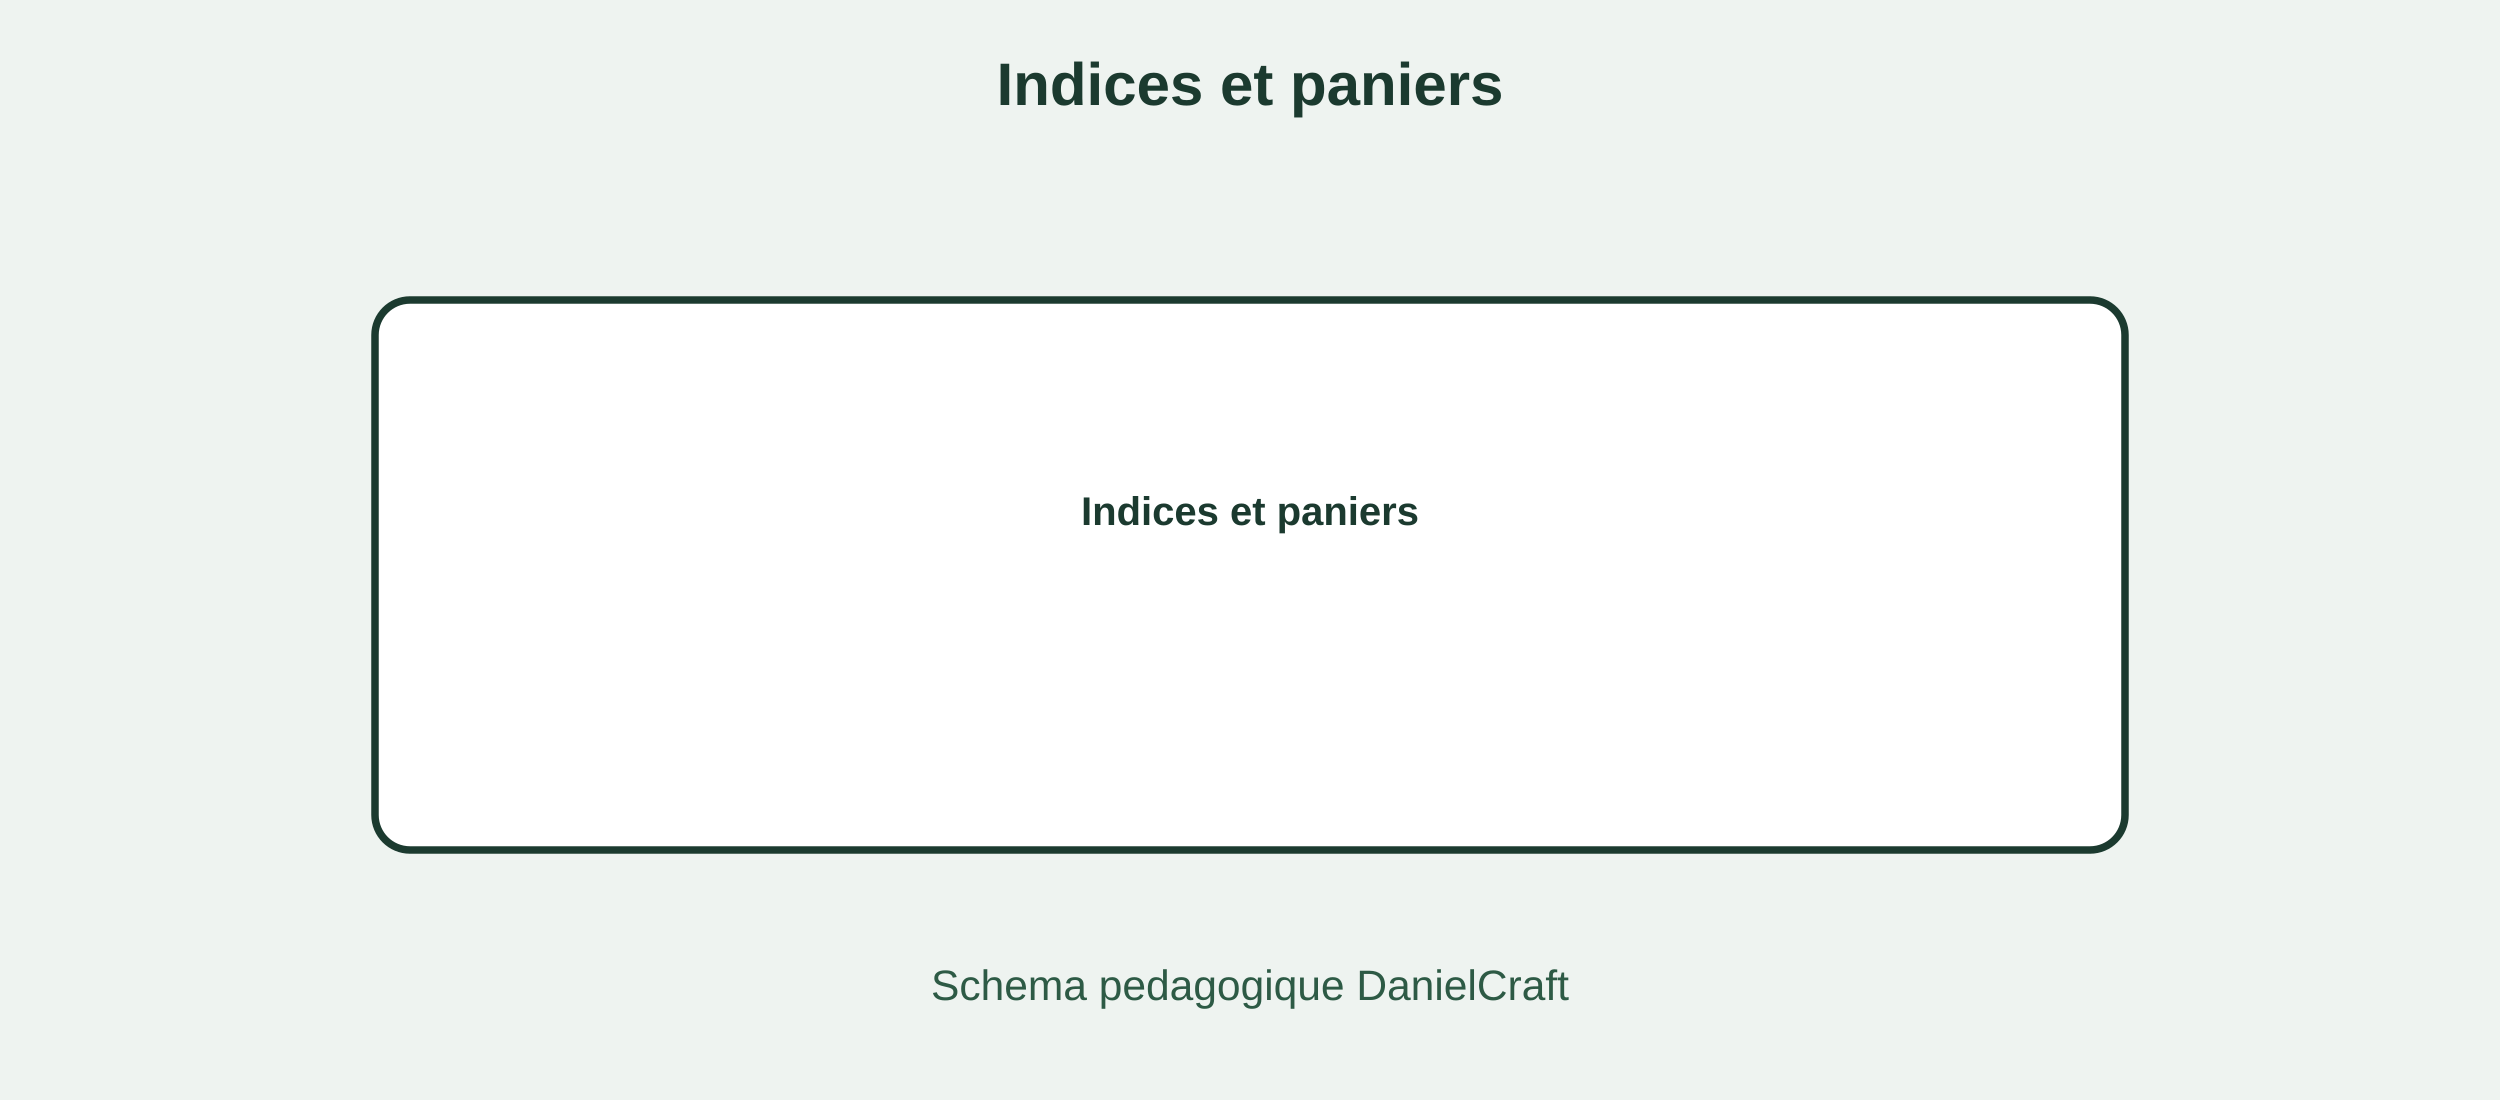
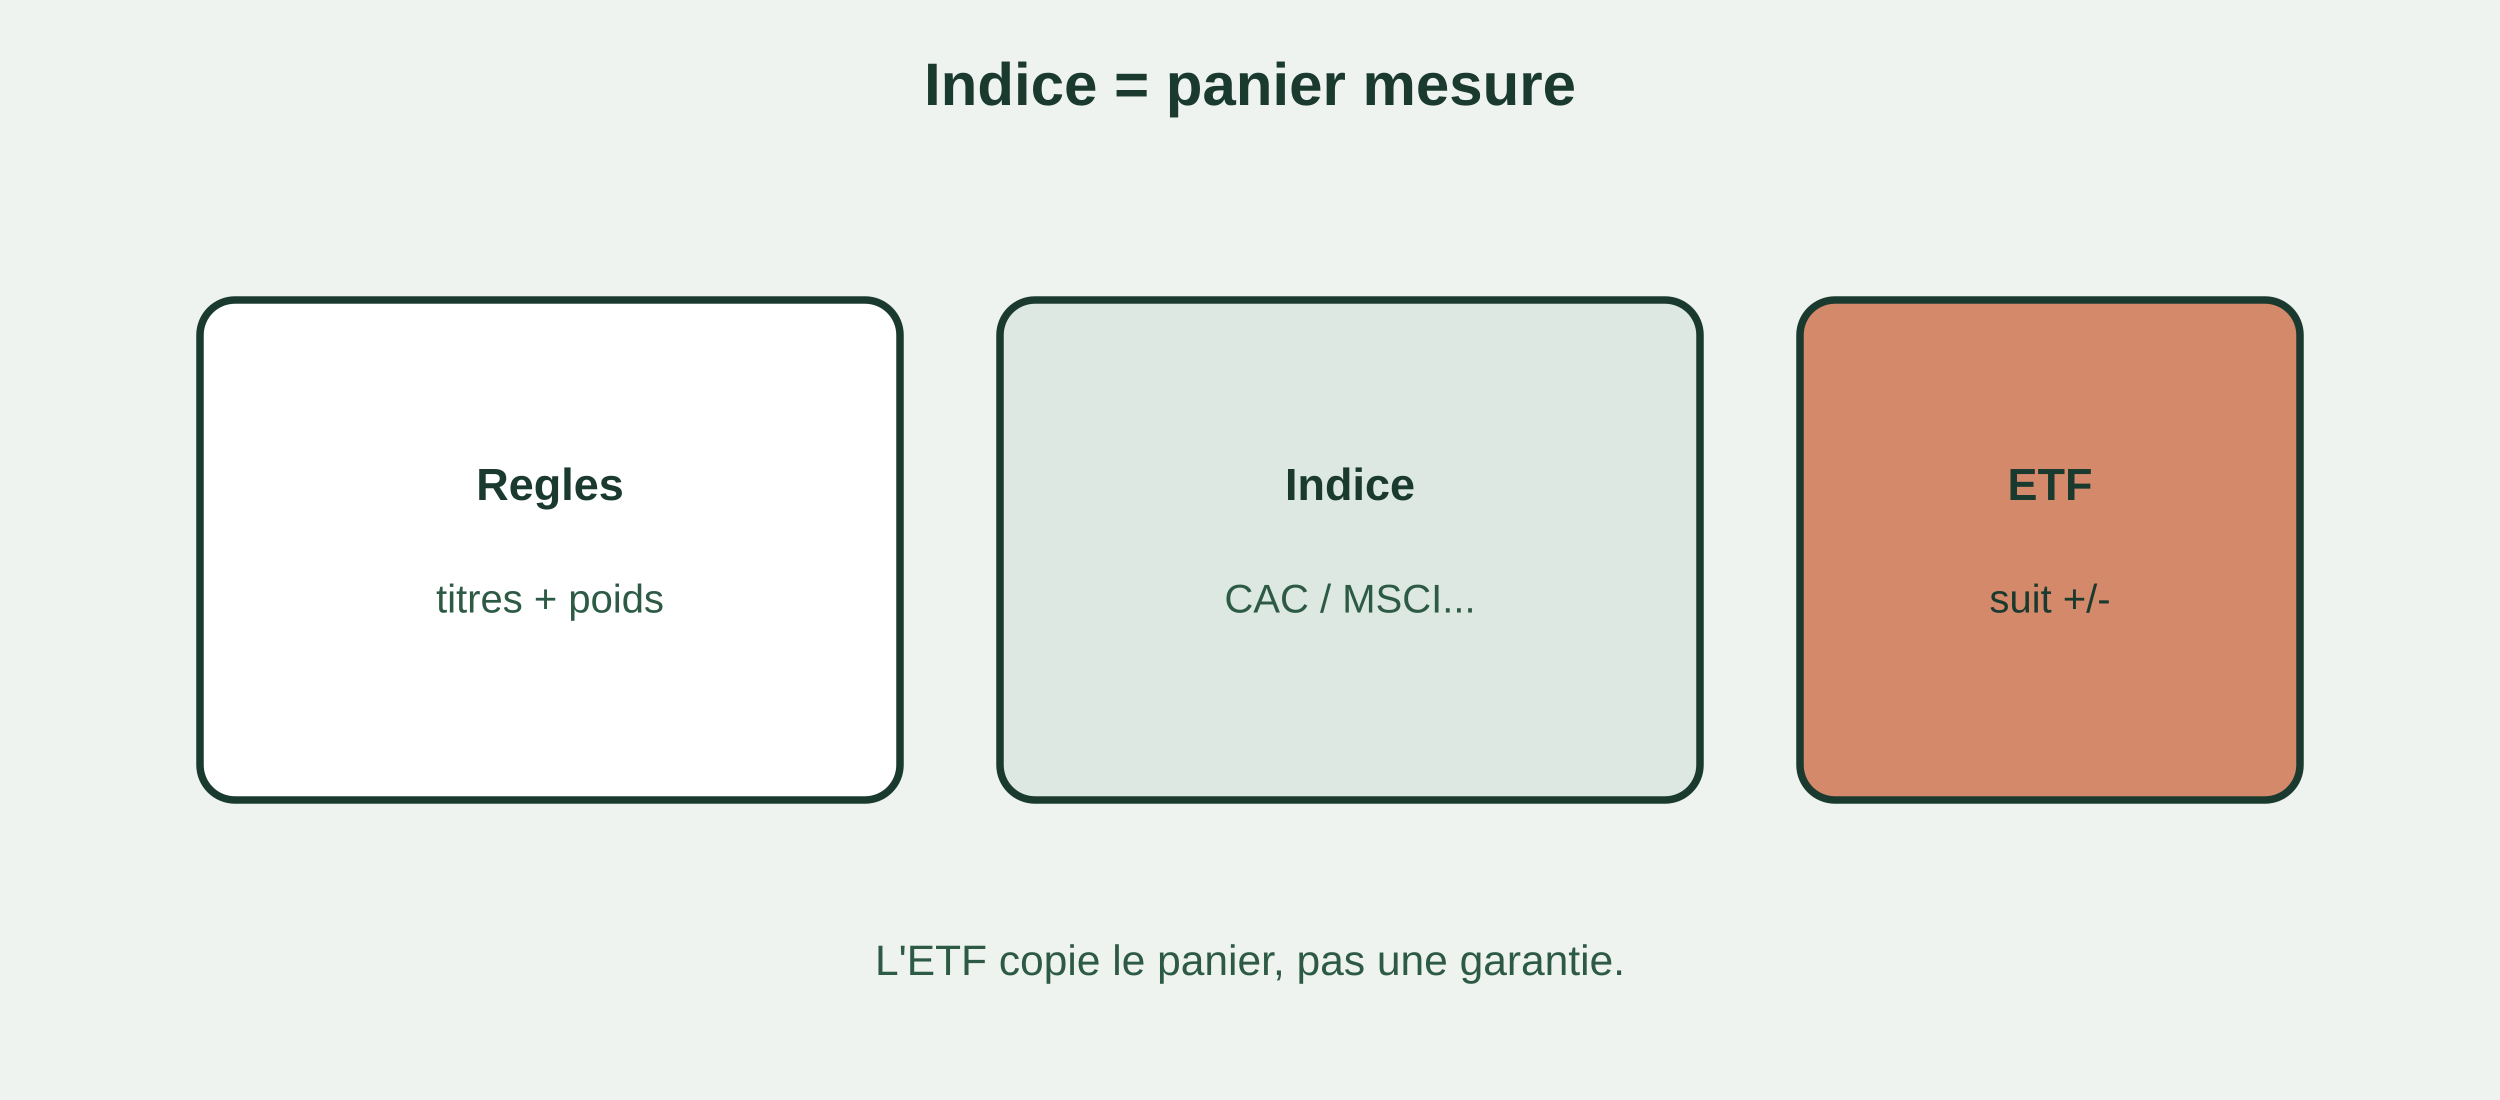
<svg xmlns="http://www.w3.org/2000/svg" width="1000" height="440" viewBox="0 0 1000 440">
  <rect width="1000" height="440" fill="#eef3f0" />
-   <text x="500" y="42" text-anchor="middle" font-family="Segoe UI, Arial, sans-serif" font-size="24" fill="#1b3a2f" font-weight="700">Indices et paniers</text>
-   <rect x="150" y="120" width="700" height="220" rx="14" fill="#ffffff" stroke="#1b3a2f" stroke-width="3" />
-   <text x="500" y="210" text-anchor="middle" font-family="Segoe UI, Arial, sans-serif" font-size="16" fill="#1b3a2f" font-weight="700">Indices et paniers</text>
-   <text x="500" y="400" text-anchor="middle" font-family="Segoe UI, Arial, sans-serif" font-size="17" fill="#2d5a45" font-weight="400">Schema pedagogique DanielCraft</text>
+   <text x="500" y="42" text-anchor="middle" font-family="Segoe UI, Arial, sans-serif" font-size="24" fill="#1b3a2f" font-weight="700">Indice = panier mesure</text>
+   <rect x="80" y="120" width="280" height="200" rx="14" fill="#ffffff" stroke="#1b3a2f" stroke-width="3" />
+   <text x="220" y="200" text-anchor="middle" font-family="Segoe UI, Arial, sans-serif" font-size="18" fill="#1b3a2f" font-weight="700">Regles</text>
+   <text x="220" y="245" text-anchor="middle" font-family="Segoe UI, Arial, sans-serif" font-size="16" fill="#2d5a45" font-weight="400">titres + poids</text>
+   <rect x="400" y="120" width="280" height="200" rx="14" fill="#dce8e1" stroke="#1b3a2f" stroke-width="3" />
+   <text x="540" y="200" text-anchor="middle" font-family="Segoe UI, Arial, sans-serif" font-size="18" fill="#1b3a2f" font-weight="700">Indice</text>
+   <text x="540" y="245" text-anchor="middle" font-family="Segoe UI, Arial, sans-serif" font-size="16" fill="#2d5a45" font-weight="400">CAC / MSCI...</text>
+   <rect x="720" y="120" width="200" height="200" rx="14" fill="#d4896a" stroke="#1b3a2f" stroke-width="3" />
+   <text x="820" y="200" text-anchor="middle" font-family="Segoe UI, Arial, sans-serif" font-size="18" fill="#1b3a2f" font-weight="700">ETF</text>
+   <text x="820" y="245" text-anchor="middle" font-family="Segoe UI, Arial, sans-serif" font-size="16" fill="#1b3a2f" font-weight="400">suit +/-</text>
+   <text x="500" y="390" text-anchor="middle" font-family="Segoe UI, Arial, sans-serif" font-size="17" fill="#2d5a45" font-weight="400">L'ETF copie le panier, pas une garantie.</text>
</svg>
